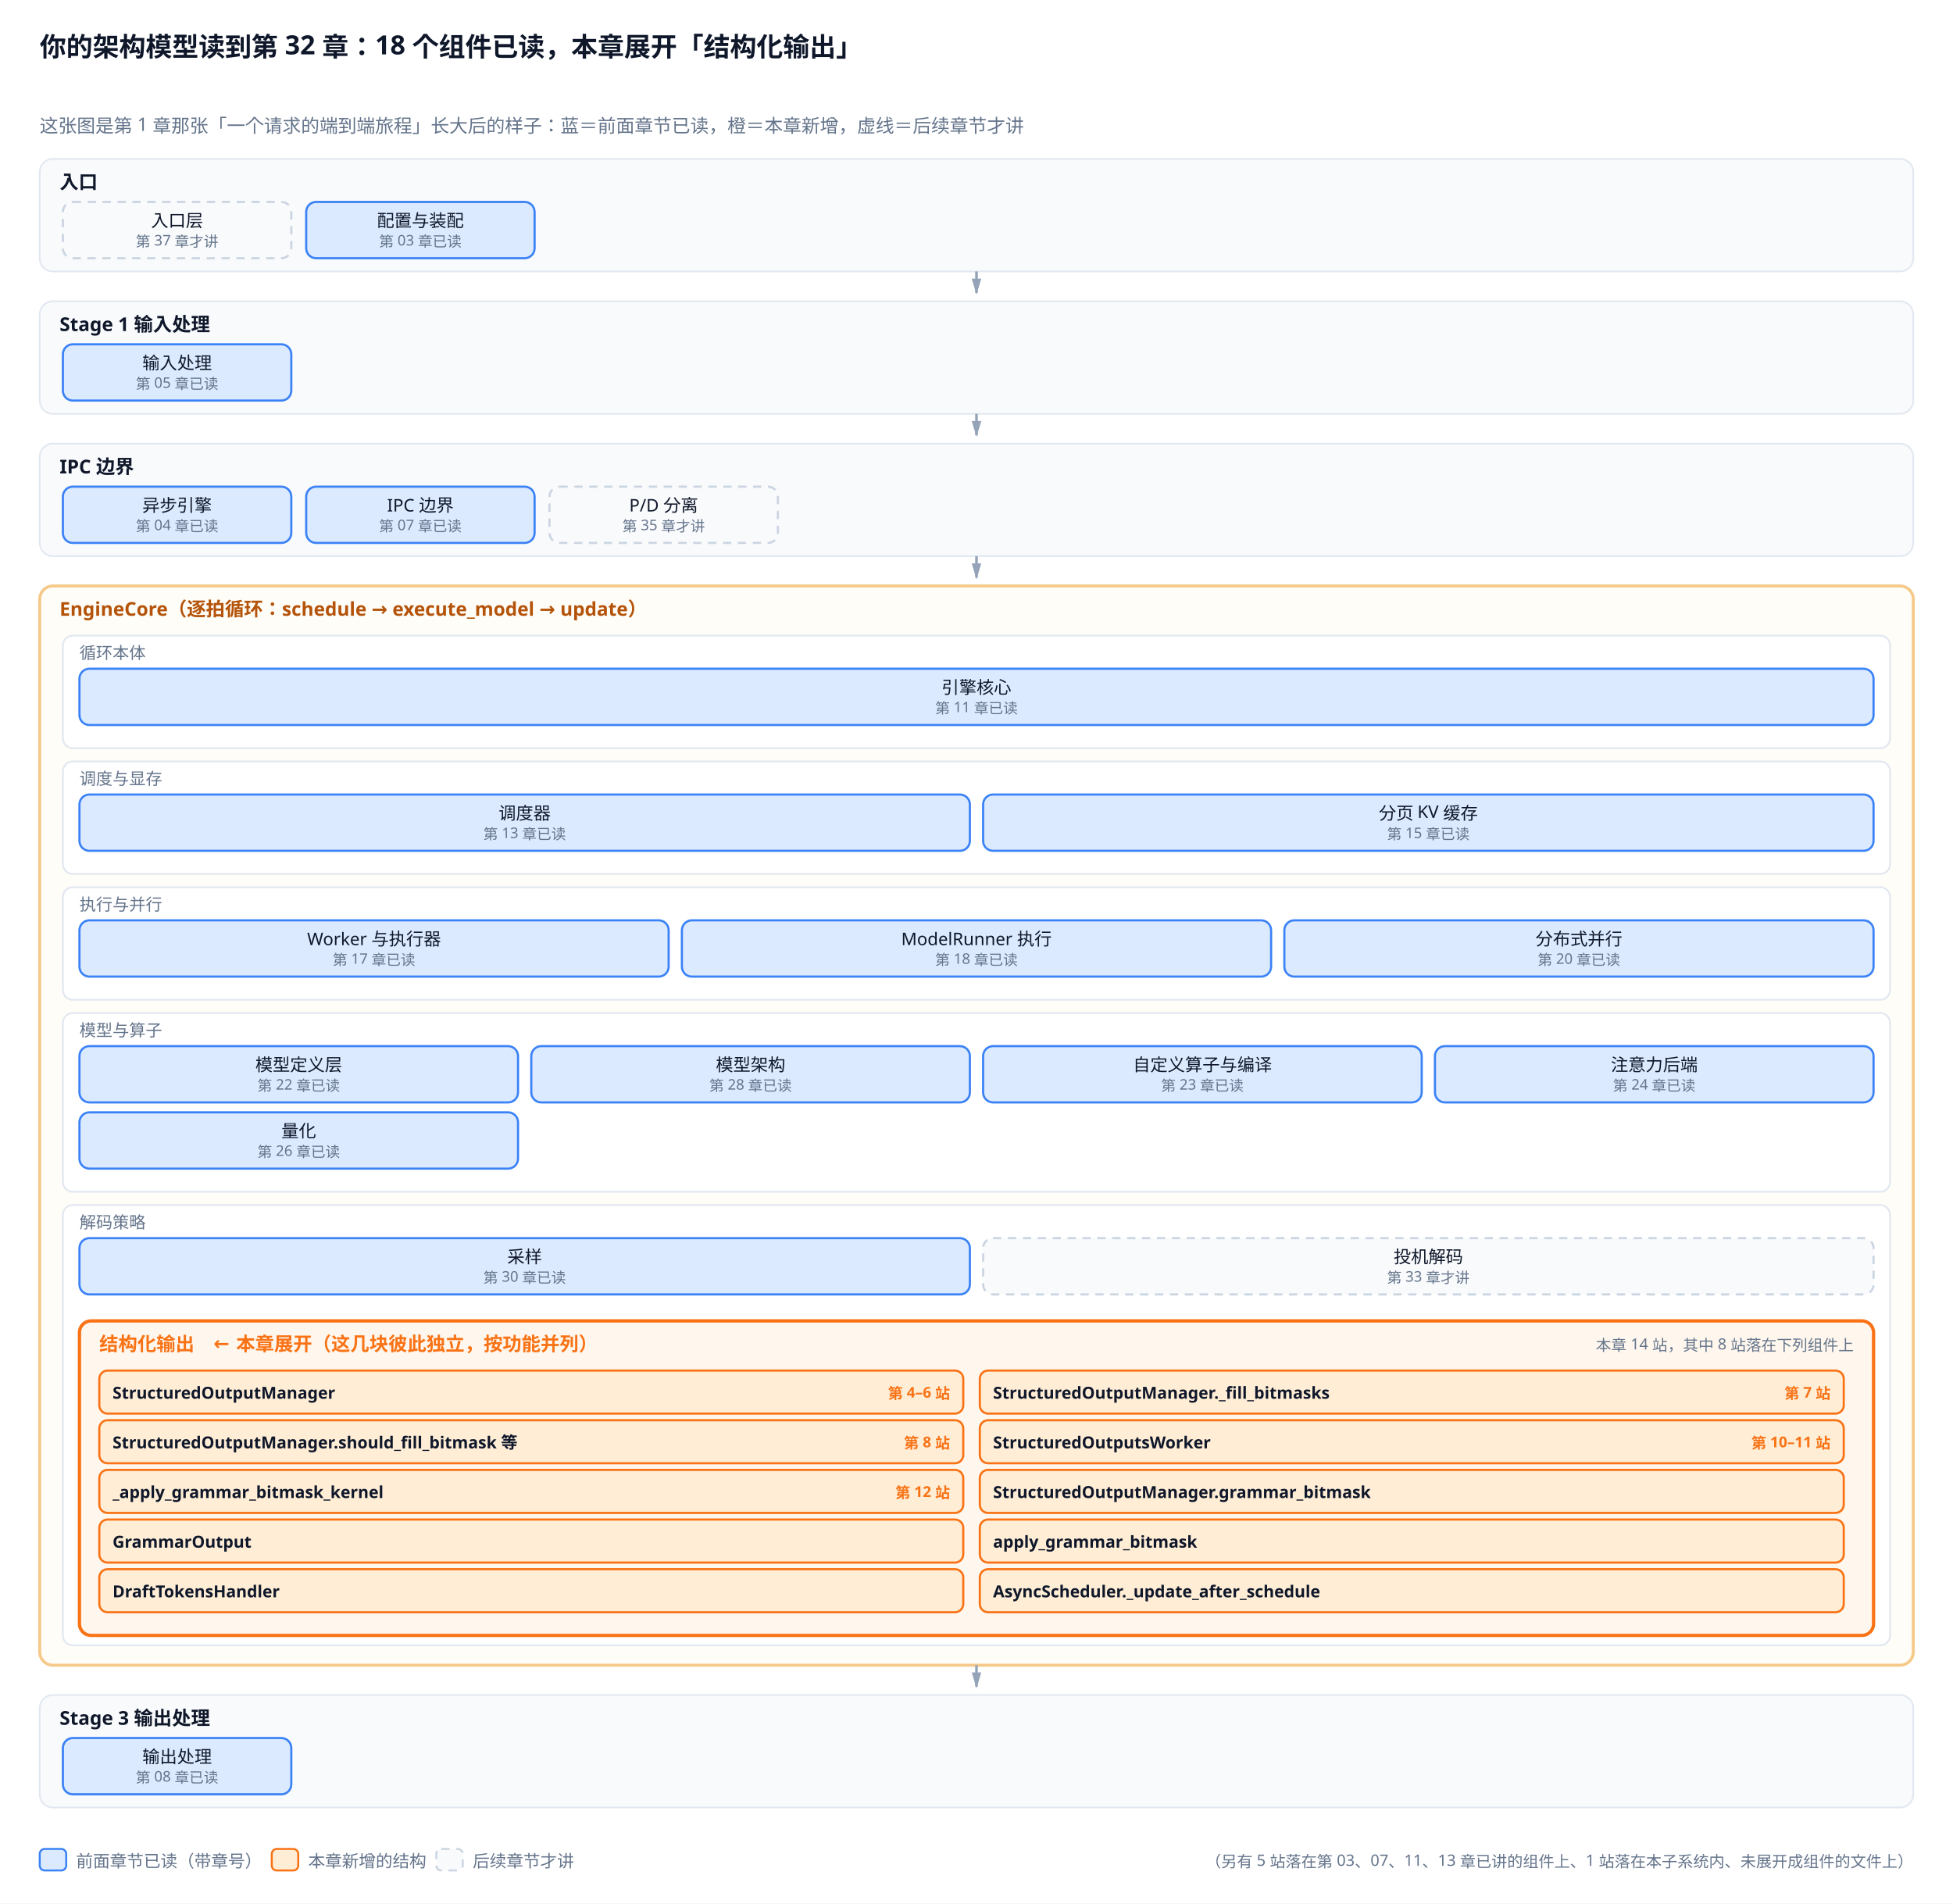
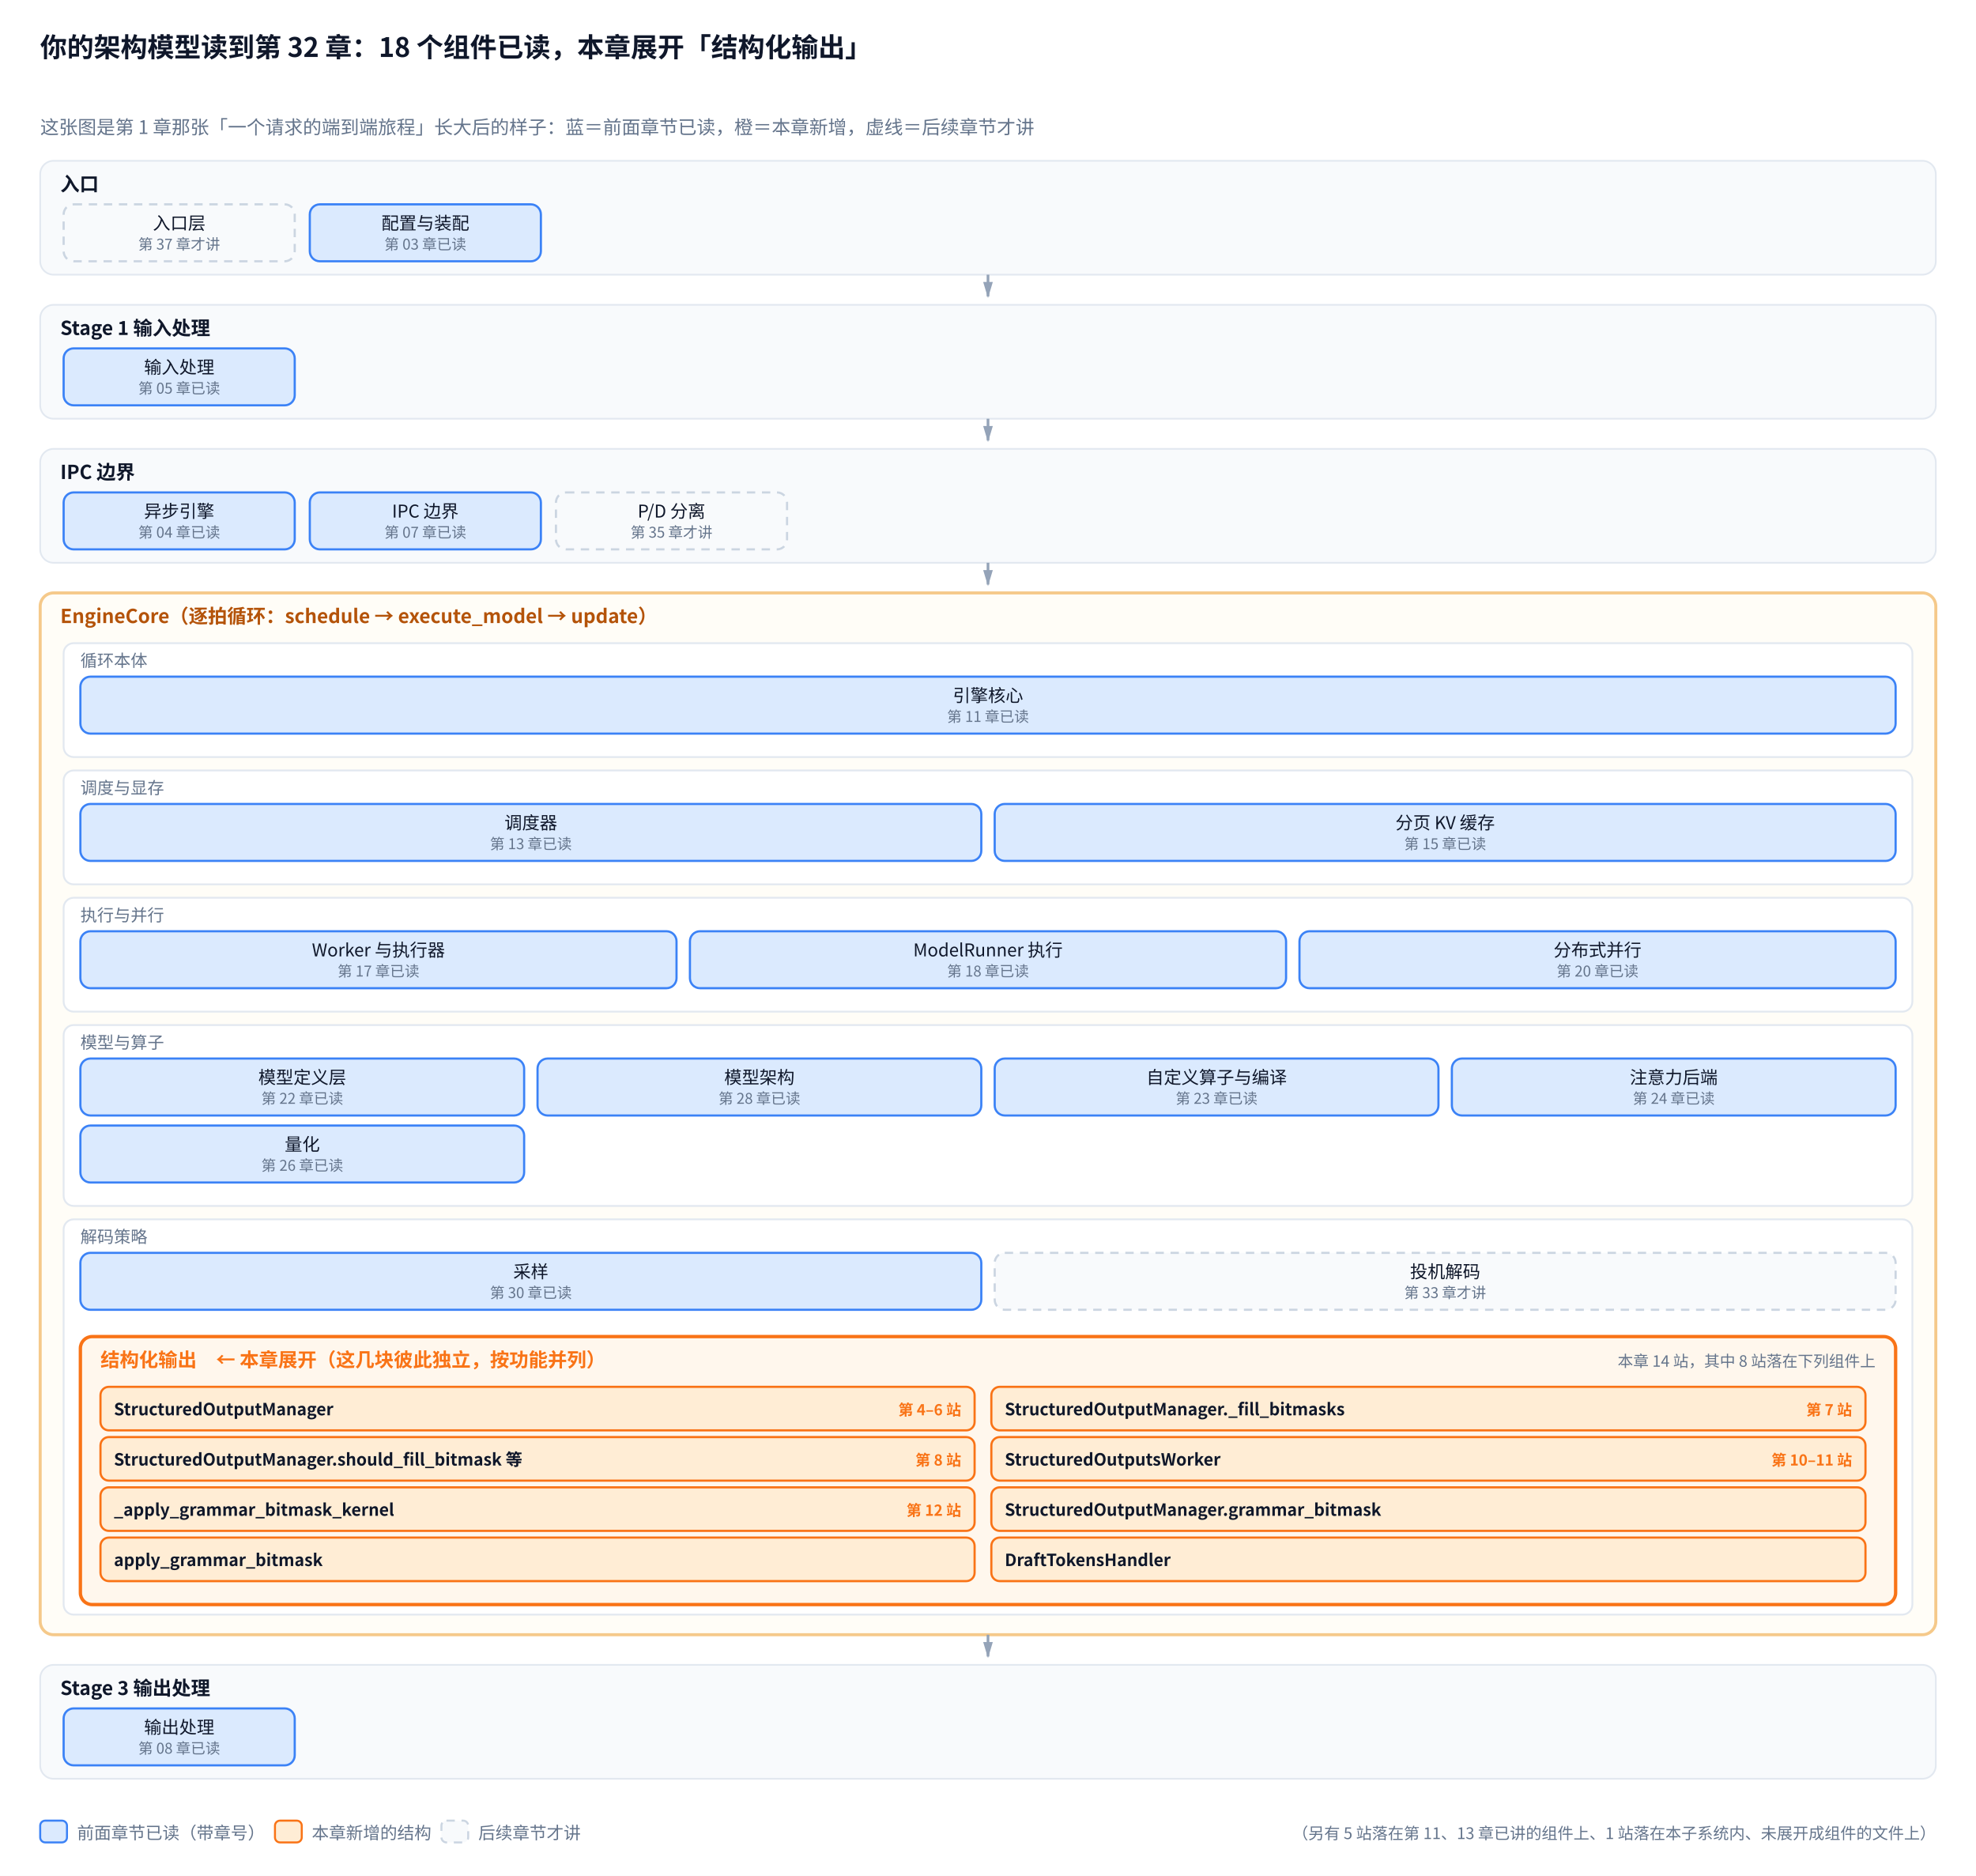
- <svg xmlns="http://www.w3.org/2000/svg" viewBox="0 0 1180 1150">
+ <svg xmlns="http://www.w3.org/2000/svg" viewBox="0 0 1180 1120">
  <defs>
    <marker id="a" viewBox="0 0 10 6" refX="9" refY="3" markerWidth="6" markerHeight="4" orient="auto">
      <path d="M0,0 L10,3 L0,6 Z" fill="#94a3b8" />
    </marker>
    <marker id="a2" viewBox="0 0 10 6" refX="9" refY="3" markerWidth="6" markerHeight="4" orient="auto">
      <path d="M0,0 L10,3 L0,6 Z" fill="#f97316" />
    </marker>
  </defs>
-   <rect width="1180" height="1150" fill="white" />
-   <text x="24" y="34" font-family="sans-serif" font-size="16" fill="#0f172a" font-weight="bold">你的架构模型读到第 32 章：18 个组件已读，本章展开「结构化输出」</text>
-   <text x="24.0" y="80.0" font-family="sans-serif" font-size="11.2" fill="#64748b" text-anchor="start">这张图是第 1 章那张「一个请求的端到端旅程」长大后的样子：蓝＝前面章节已读，橙＝本章新增，虚线＝后续章节才讲</text>
+   <rect width="1180" height="1120" fill="white" />
+   <text x="24" y="34" font-family="Microsoft YaHei, SimHei, Noto Sans CJK SC, PingFang SC, sans-serif" font-size="16" fill="#0f172a" font-weight="bold">你的架构模型读到第 32 章：18 个组件已读，本章展开「结构化输出」</text>
+   <text x="24.0" y="80.0" font-family="Microsoft YaHei, SimHei, Noto Sans CJK SC, PingFang SC, sans-serif" font-size="11.2" fill="#64748b" text-anchor="start">这张图是第 1 章那张「一个请求的端到端旅程」长大后的样子：蓝＝前面章节已读，橙＝本章新增，虚线＝后续章节才讲</text>
  <rect x="24.0" y="96.0" width="1132.0" height="68.0" rx="8" fill="#f8fafc" stroke="#e2e8f0" stroke-width="1.0" />
-   <text x="36.0" y="114.0" font-family="sans-serif" font-size="11.5" fill="#0f172a" text-anchor="start" font-weight="bold">入口</text>
+   <text x="36.0" y="114.0" font-family="Microsoft YaHei, SimHei, Noto Sans CJK SC, PingFang SC, sans-serif" font-size="11.5" fill="#0f172a" text-anchor="start" font-weight="bold">入口</text>
  <rect x="38.0" y="122.0" width="138.0" height="34.0" rx="6" fill="#f8fafc" stroke="#cbd5e1" stroke-width="1.3" stroke-dasharray="5,4" />
-   <text x="107.0" y="137.0" font-family="sans-serif" font-size="10.5" fill="#0f172a" text-anchor="middle">入口层</text>
-   <text x="107.0" y="149.0" font-family="sans-serif" font-size="8.8" fill="#64748b" text-anchor="middle">第 37 章才讲</text>
+   <text x="107.0" y="137.0" font-family="Microsoft YaHei, SimHei, Noto Sans CJK SC, PingFang SC, sans-serif" font-size="10.5" fill="#0f172a" text-anchor="middle">入口层</text>
+   <text x="107.0" y="149.0" font-family="Microsoft YaHei, SimHei, Noto Sans CJK SC, PingFang SC, sans-serif" font-size="8.8" fill="#64748b" text-anchor="middle">第 37 章才讲</text>
  <rect x="185.0" y="122.0" width="138.0" height="34.0" rx="6" fill="#dbeafe" stroke="#3b82f6" stroke-width="1.3" />
-   <text x="254.0" y="137.0" font-family="sans-serif" font-size="10.5" fill="#0f172a" text-anchor="middle">配置与装配</text>
-   <text x="254.0" y="149.0" font-family="sans-serif" font-size="8.8" fill="#64748b" text-anchor="middle">第 03 章已读</text>
+   <text x="254.0" y="137.0" font-family="Microsoft YaHei, SimHei, Noto Sans CJK SC, PingFang SC, sans-serif" font-size="10.5" fill="#0f172a" text-anchor="middle">配置与装配</text>
+   <text x="254.0" y="149.0" font-family="Microsoft YaHei, SimHei, Noto Sans CJK SC, PingFang SC, sans-serif" font-size="8.8" fill="#64748b" text-anchor="middle">第 03 章已读</text>
  <path d="M590.0,164.0 L590.0,177.0" stroke="#94a3b8" stroke-width="1.6" marker-end="url(#a)" />
  <rect x="24.0" y="182.0" width="1132.0" height="68.0" rx="8" fill="#f8fafc" stroke="#e2e8f0" stroke-width="1.0" />
-   <text x="36.0" y="200.0" font-family="sans-serif" font-size="11.5" fill="#0f172a" text-anchor="start" font-weight="bold">Stage 1 输入处理</text>
+   <text x="36.0" y="200.0" font-family="Microsoft YaHei, SimHei, Noto Sans CJK SC, PingFang SC, sans-serif" font-size="11.5" fill="#0f172a" text-anchor="start" font-weight="bold">Stage 1 输入处理</text>
  <rect x="38.0" y="208.0" width="138.0" height="34.0" rx="6" fill="#dbeafe" stroke="#3b82f6" stroke-width="1.3" />
-   <text x="107.0" y="223.0" font-family="sans-serif" font-size="10.5" fill="#0f172a" text-anchor="middle">输入处理</text>
-   <text x="107.0" y="235.0" font-family="sans-serif" font-size="8.8" fill="#64748b" text-anchor="middle">第 05 章已读</text>
+   <text x="107.0" y="223.0" font-family="Microsoft YaHei, SimHei, Noto Sans CJK SC, PingFang SC, sans-serif" font-size="10.5" fill="#0f172a" text-anchor="middle">输入处理</text>
+   <text x="107.0" y="235.0" font-family="Microsoft YaHei, SimHei, Noto Sans CJK SC, PingFang SC, sans-serif" font-size="8.8" fill="#64748b" text-anchor="middle">第 05 章已读</text>
  <path d="M590.0,250.0 L590.0,263.0" stroke="#94a3b8" stroke-width="1.6" marker-end="url(#a)" />
  <rect x="24.0" y="268.0" width="1132.0" height="68.0" rx="8" fill="#f8fafc" stroke="#e2e8f0" stroke-width="1.0" />
-   <text x="36.0" y="286.0" font-family="sans-serif" font-size="11.5" fill="#0f172a" text-anchor="start" font-weight="bold">IPC 边界</text>
+   <text x="36.0" y="286.0" font-family="Microsoft YaHei, SimHei, Noto Sans CJK SC, PingFang SC, sans-serif" font-size="11.5" fill="#0f172a" text-anchor="start" font-weight="bold">IPC 边界</text>
  <rect x="38.0" y="294.0" width="138.0" height="34.0" rx="6" fill="#dbeafe" stroke="#3b82f6" stroke-width="1.3" />
-   <text x="107.0" y="309.0" font-family="sans-serif" font-size="10.5" fill="#0f172a" text-anchor="middle">异步引擎</text>
-   <text x="107.0" y="321.0" font-family="sans-serif" font-size="8.8" fill="#64748b" text-anchor="middle">第 04 章已读</text>
+   <text x="107.0" y="309.0" font-family="Microsoft YaHei, SimHei, Noto Sans CJK SC, PingFang SC, sans-serif" font-size="10.5" fill="#0f172a" text-anchor="middle">异步引擎</text>
+   <text x="107.0" y="321.0" font-family="Microsoft YaHei, SimHei, Noto Sans CJK SC, PingFang SC, sans-serif" font-size="8.8" fill="#64748b" text-anchor="middle">第 04 章已读</text>
  <rect x="185.0" y="294.0" width="138.0" height="34.0" rx="6" fill="#dbeafe" stroke="#3b82f6" stroke-width="1.3" />
-   <text x="254.0" y="309.0" font-family="sans-serif" font-size="10.5" fill="#0f172a" text-anchor="middle">IPC 边界</text>
-   <text x="254.0" y="321.0" font-family="sans-serif" font-size="8.8" fill="#64748b" text-anchor="middle">第 07 章已读</text>
+   <text x="254.0" y="309.0" font-family="Microsoft YaHei, SimHei, Noto Sans CJK SC, PingFang SC, sans-serif" font-size="10.5" fill="#0f172a" text-anchor="middle">IPC 边界</text>
+   <text x="254.0" y="321.0" font-family="Microsoft YaHei, SimHei, Noto Sans CJK SC, PingFang SC, sans-serif" font-size="8.8" fill="#64748b" text-anchor="middle">第 07 章已读</text>
  <rect x="332.0" y="294.0" width="138.0" height="34.0" rx="6" fill="#f8fafc" stroke="#cbd5e1" stroke-width="1.3" stroke-dasharray="5,4" />
-   <text x="401.0" y="309.0" font-family="sans-serif" font-size="10.5" fill="#0f172a" text-anchor="middle">P/D 分离</text>
-   <text x="401.0" y="321.0" font-family="sans-serif" font-size="8.8" fill="#64748b" text-anchor="middle">第 35 章才讲</text>
+   <text x="401.0" y="309.0" font-family="Microsoft YaHei, SimHei, Noto Sans CJK SC, PingFang SC, sans-serif" font-size="10.5" fill="#0f172a" text-anchor="middle">P/D 分离</text>
+   <text x="401.0" y="321.0" font-family="Microsoft YaHei, SimHei, Noto Sans CJK SC, PingFang SC, sans-serif" font-size="8.8" fill="#64748b" text-anchor="middle">第 35 章才讲</text>
  <path d="M590.0,336.0 L590.0,349.0" stroke="#94a3b8" stroke-width="1.6" marker-end="url(#a)" />
-   <rect x="24.0" y="354.0" width="1132.0" height="652.0" rx="8" fill="#fffdf7" stroke="#f5c98a" stroke-width="1.8" />
-   <text x="36.0" y="372.0" font-family="sans-serif" font-size="11.5" fill="#b45309" text-anchor="start" font-weight="bold">EngineCore（逐拍循环：schedule → execute_model → update）</text>
+   <rect x="24.0" y="354.0" width="1132.0" height="622.0" rx="8" fill="#fffdf7" stroke="#f5c98a" stroke-width="1.8" />
+   <text x="36.0" y="372.0" font-family="Microsoft YaHei, SimHei, Noto Sans CJK SC, PingFang SC, sans-serif" font-size="11.5" fill="#b45309" text-anchor="start" font-weight="bold">EngineCore（逐拍循环：schedule → execute_model → update）</text>
  <rect x="38.0" y="384.0" width="1104.0" height="68.0" rx="6" fill="#ffffff" stroke="#e2e8f0" stroke-width="1.1" />
-   <text x="48.0" y="398.0" font-family="sans-serif" font-size="10" fill="#64748b" text-anchor="start">循环本体</text>
+   <text x="48.0" y="398.0" font-family="Microsoft YaHei, SimHei, Noto Sans CJK SC, PingFang SC, sans-serif" font-size="10" fill="#64748b" text-anchor="start">循环本体</text>
  <rect x="48.0" y="404.0" width="1084.0" height="34.0" rx="6" fill="#dbeafe" stroke="#3b82f6" stroke-width="1.3" />
-   <text x="590.0" y="419.0" font-family="sans-serif" font-size="10.5" fill="#0f172a" text-anchor="middle">引擎核心</text>
-   <text x="590.0" y="431.0" font-family="sans-serif" font-size="8.8" fill="#64748b" text-anchor="middle">第 11 章已读</text>
+   <text x="590.0" y="419.0" font-family="Microsoft YaHei, SimHei, Noto Sans CJK SC, PingFang SC, sans-serif" font-size="10.5" fill="#0f172a" text-anchor="middle">引擎核心</text>
+   <text x="590.0" y="431.0" font-family="Microsoft YaHei, SimHei, Noto Sans CJK SC, PingFang SC, sans-serif" font-size="8.8" fill="#64748b" text-anchor="middle">第 11 章已读</text>
  <rect x="38.0" y="460.0" width="1104.0" height="68.0" rx="6" fill="#ffffff" stroke="#e2e8f0" stroke-width="1.1" />
-   <text x="48.0" y="474.0" font-family="sans-serif" font-size="10" fill="#64748b" text-anchor="start">调度与显存</text>
+   <text x="48.0" y="474.0" font-family="Microsoft YaHei, SimHei, Noto Sans CJK SC, PingFang SC, sans-serif" font-size="10" fill="#64748b" text-anchor="start">调度与显存</text>
  <rect x="48.0" y="480.0" width="538.0" height="34.0" rx="6" fill="#dbeafe" stroke="#3b82f6" stroke-width="1.3" />
-   <text x="317.0" y="495.0" font-family="sans-serif" font-size="10.5" fill="#0f172a" text-anchor="middle">调度器</text>
-   <text x="317.0" y="507.0" font-family="sans-serif" font-size="8.8" fill="#64748b" text-anchor="middle">第 13 章已读</text>
+   <text x="317.0" y="495.0" font-family="Microsoft YaHei, SimHei, Noto Sans CJK SC, PingFang SC, sans-serif" font-size="10.5" fill="#0f172a" text-anchor="middle">调度器</text>
+   <text x="317.0" y="507.0" font-family="Microsoft YaHei, SimHei, Noto Sans CJK SC, PingFang SC, sans-serif" font-size="8.8" fill="#64748b" text-anchor="middle">第 13 章已读</text>
  <rect x="594.0" y="480.0" width="538.0" height="34.0" rx="6" fill="#dbeafe" stroke="#3b82f6" stroke-width="1.3" />
-   <text x="863.0" y="495.0" font-family="sans-serif" font-size="10.5" fill="#0f172a" text-anchor="middle">分页 KV 缓存</text>
-   <text x="863.0" y="507.0" font-family="sans-serif" font-size="8.8" fill="#64748b" text-anchor="middle">第 15 章已读</text>
+   <text x="863.0" y="495.0" font-family="Microsoft YaHei, SimHei, Noto Sans CJK SC, PingFang SC, sans-serif" font-size="10.5" fill="#0f172a" text-anchor="middle">分页 KV 缓存</text>
+   <text x="863.0" y="507.0" font-family="Microsoft YaHei, SimHei, Noto Sans CJK SC, PingFang SC, sans-serif" font-size="8.8" fill="#64748b" text-anchor="middle">第 15 章已读</text>
  <rect x="38.0" y="536.0" width="1104.0" height="68.0" rx="6" fill="#ffffff" stroke="#e2e8f0" stroke-width="1.1" />
-   <text x="48.0" y="550.0" font-family="sans-serif" font-size="10" fill="#64748b" text-anchor="start">执行与并行</text>
+   <text x="48.0" y="550.0" font-family="Microsoft YaHei, SimHei, Noto Sans CJK SC, PingFang SC, sans-serif" font-size="10" fill="#64748b" text-anchor="start">执行与并行</text>
  <rect x="48.0" y="556.0" width="356.0" height="34.0" rx="6" fill="#dbeafe" stroke="#3b82f6" stroke-width="1.3" />
-   <text x="226.0" y="571.0" font-family="sans-serif" font-size="10.5" fill="#0f172a" text-anchor="middle">Worker 与执行器</text>
-   <text x="226.0" y="583.0" font-family="sans-serif" font-size="8.8" fill="#64748b" text-anchor="middle">第 17 章已读</text>
+   <text x="226.0" y="571.0" font-family="Microsoft YaHei, SimHei, Noto Sans CJK SC, PingFang SC, sans-serif" font-size="10.5" fill="#0f172a" text-anchor="middle">Worker 与执行器</text>
+   <text x="226.0" y="583.0" font-family="Microsoft YaHei, SimHei, Noto Sans CJK SC, PingFang SC, sans-serif" font-size="8.8" fill="#64748b" text-anchor="middle">第 17 章已读</text>
  <rect x="412.0" y="556.0" width="356.0" height="34.0" rx="6" fill="#dbeafe" stroke="#3b82f6" stroke-width="1.3" />
-   <text x="590.0" y="571.0" font-family="sans-serif" font-size="10.5" fill="#0f172a" text-anchor="middle">ModelRunner 执行</text>
-   <text x="590.0" y="583.0" font-family="sans-serif" font-size="8.8" fill="#64748b" text-anchor="middle">第 18 章已读</text>
+   <text x="590.0" y="571.0" font-family="Microsoft YaHei, SimHei, Noto Sans CJK SC, PingFang SC, sans-serif" font-size="10.5" fill="#0f172a" text-anchor="middle">ModelRunner 执行</text>
+   <text x="590.0" y="583.0" font-family="Microsoft YaHei, SimHei, Noto Sans CJK SC, PingFang SC, sans-serif" font-size="8.8" fill="#64748b" text-anchor="middle">第 18 章已读</text>
  <rect x="776.0" y="556.0" width="356.0" height="34.0" rx="6" fill="#dbeafe" stroke="#3b82f6" stroke-width="1.3" />
-   <text x="954.0" y="571.0" font-family="sans-serif" font-size="10.5" fill="#0f172a" text-anchor="middle">分布式并行</text>
-   <text x="954.0" y="583.0" font-family="sans-serif" font-size="8.8" fill="#64748b" text-anchor="middle">第 20 章已读</text>
+   <text x="954.0" y="571.0" font-family="Microsoft YaHei, SimHei, Noto Sans CJK SC, PingFang SC, sans-serif" font-size="10.5" fill="#0f172a" text-anchor="middle">分布式并行</text>
+   <text x="954.0" y="583.0" font-family="Microsoft YaHei, SimHei, Noto Sans CJK SC, PingFang SC, sans-serif" font-size="8.8" fill="#64748b" text-anchor="middle">第 20 章已读</text>
  <rect x="38.0" y="612.0" width="1104.0" height="108.0" rx="6" fill="#ffffff" stroke="#e2e8f0" stroke-width="1.1" />
-   <text x="48.0" y="626.0" font-family="sans-serif" font-size="10" fill="#64748b" text-anchor="start">模型与算子</text>
+   <text x="48.0" y="626.0" font-family="Microsoft YaHei, SimHei, Noto Sans CJK SC, PingFang SC, sans-serif" font-size="10" fill="#64748b" text-anchor="start">模型与算子</text>
  <rect x="48.0" y="632.0" width="265.0" height="34.0" rx="6" fill="#dbeafe" stroke="#3b82f6" stroke-width="1.3" />
-   <text x="180.5" y="647.0" font-family="sans-serif" font-size="10.5" fill="#0f172a" text-anchor="middle">模型定义层</text>
-   <text x="180.5" y="659.0" font-family="sans-serif" font-size="8.8" fill="#64748b" text-anchor="middle">第 22 章已读</text>
+   <text x="180.5" y="647.0" font-family="Microsoft YaHei, SimHei, Noto Sans CJK SC, PingFang SC, sans-serif" font-size="10.5" fill="#0f172a" text-anchor="middle">模型定义层</text>
+   <text x="180.5" y="659.0" font-family="Microsoft YaHei, SimHei, Noto Sans CJK SC, PingFang SC, sans-serif" font-size="8.8" fill="#64748b" text-anchor="middle">第 22 章已读</text>
  <rect x="321.0" y="632.0" width="265.0" height="34.0" rx="6" fill="#dbeafe" stroke="#3b82f6" stroke-width="1.3" />
-   <text x="453.5" y="647.0" font-family="sans-serif" font-size="10.5" fill="#0f172a" text-anchor="middle">模型架构</text>
-   <text x="453.5" y="659.0" font-family="sans-serif" font-size="8.8" fill="#64748b" text-anchor="middle">第 28 章已读</text>
+   <text x="453.5" y="647.0" font-family="Microsoft YaHei, SimHei, Noto Sans CJK SC, PingFang SC, sans-serif" font-size="10.5" fill="#0f172a" text-anchor="middle">模型架构</text>
+   <text x="453.5" y="659.0" font-family="Microsoft YaHei, SimHei, Noto Sans CJK SC, PingFang SC, sans-serif" font-size="8.8" fill="#64748b" text-anchor="middle">第 28 章已读</text>
  <rect x="594.0" y="632.0" width="265.0" height="34.0" rx="6" fill="#dbeafe" stroke="#3b82f6" stroke-width="1.3" />
-   <text x="726.5" y="647.0" font-family="sans-serif" font-size="10.5" fill="#0f172a" text-anchor="middle">自定义算子与编译</text>
-   <text x="726.5" y="659.0" font-family="sans-serif" font-size="8.8" fill="#64748b" text-anchor="middle">第 23 章已读</text>
+   <text x="726.5" y="647.0" font-family="Microsoft YaHei, SimHei, Noto Sans CJK SC, PingFang SC, sans-serif" font-size="10.5" fill="#0f172a" text-anchor="middle">自定义算子与编译</text>
+   <text x="726.5" y="659.0" font-family="Microsoft YaHei, SimHei, Noto Sans CJK SC, PingFang SC, sans-serif" font-size="8.8" fill="#64748b" text-anchor="middle">第 23 章已读</text>
  <rect x="867.0" y="632.0" width="265.0" height="34.0" rx="6" fill="#dbeafe" stroke="#3b82f6" stroke-width="1.3" />
-   <text x="999.5" y="647.0" font-family="sans-serif" font-size="10.5" fill="#0f172a" text-anchor="middle">注意力后端</text>
-   <text x="999.5" y="659.0" font-family="sans-serif" font-size="8.8" fill="#64748b" text-anchor="middle">第 24 章已读</text>
+   <text x="999.5" y="647.0" font-family="Microsoft YaHei, SimHei, Noto Sans CJK SC, PingFang SC, sans-serif" font-size="10.5" fill="#0f172a" text-anchor="middle">注意力后端</text>
+   <text x="999.5" y="659.0" font-family="Microsoft YaHei, SimHei, Noto Sans CJK SC, PingFang SC, sans-serif" font-size="8.8" fill="#64748b" text-anchor="middle">第 24 章已读</text>
  <rect x="48.0" y="672.0" width="265.0" height="34.0" rx="6" fill="#dbeafe" stroke="#3b82f6" stroke-width="1.3" />
-   <text x="180.5" y="687.0" font-family="sans-serif" font-size="10.5" fill="#0f172a" text-anchor="middle">量化</text>
-   <text x="180.5" y="699.0" font-family="sans-serif" font-size="8.8" fill="#64748b" text-anchor="middle">第 26 章已读</text>
-   <rect x="38.0" y="728.0" width="1104.0" height="266.0" rx="6" fill="#ffffff" stroke="#e2e8f0" stroke-width="1.1" />
-   <text x="48.0" y="742.0" font-family="sans-serif" font-size="10" fill="#64748b" text-anchor="start">解码策略</text>
+   <text x="180.5" y="687.0" font-family="Microsoft YaHei, SimHei, Noto Sans CJK SC, PingFang SC, sans-serif" font-size="10.5" fill="#0f172a" text-anchor="middle">量化</text>
+   <text x="180.5" y="699.0" font-family="Microsoft YaHei, SimHei, Noto Sans CJK SC, PingFang SC, sans-serif" font-size="8.8" fill="#64748b" text-anchor="middle">第 26 章已读</text>
+   <rect x="38.0" y="728.0" width="1104.0" height="236.0" rx="6" fill="#ffffff" stroke="#e2e8f0" stroke-width="1.1" />
+   <text x="48.0" y="742.0" font-family="Microsoft YaHei, SimHei, Noto Sans CJK SC, PingFang SC, sans-serif" font-size="10" fill="#64748b" text-anchor="start">解码策略</text>
  <rect x="48.0" y="748.0" width="538.0" height="34.0" rx="6" fill="#dbeafe" stroke="#3b82f6" stroke-width="1.3" />
-   <text x="317.0" y="763.0" font-family="sans-serif" font-size="10.5" fill="#0f172a" text-anchor="middle">采样</text>
-   <text x="317.0" y="775.0" font-family="sans-serif" font-size="8.8" fill="#64748b" text-anchor="middle">第 30 章已读</text>
+   <text x="317.0" y="763.0" font-family="Microsoft YaHei, SimHei, Noto Sans CJK SC, PingFang SC, sans-serif" font-size="10.5" fill="#0f172a" text-anchor="middle">采样</text>
+   <text x="317.0" y="775.0" font-family="Microsoft YaHei, SimHei, Noto Sans CJK SC, PingFang SC, sans-serif" font-size="8.8" fill="#64748b" text-anchor="middle">第 30 章已读</text>
  <rect x="594.0" y="748.0" width="538.0" height="34.0" rx="6" fill="#f8fafc" stroke="#cbd5e1" stroke-width="1.3" stroke-dasharray="5,4" />
-   <text x="863.0" y="763.0" font-family="sans-serif" font-size="10.5" fill="#0f172a" text-anchor="middle">投机解码</text>
-   <text x="863.0" y="775.0" font-family="sans-serif" font-size="8.8" fill="#64748b" text-anchor="middle">第 33 章才讲</text>
-   <rect x="48.0" y="798.0" width="1084.0" height="190.0" rx="7" fill="#fff7ed" stroke="#f97316" stroke-width="2.0" />
-   <text x="60.0" y="816.0" font-family="sans-serif" font-size="11.5" fill="#f97316" text-anchor="start" font-weight="bold">结构化输出　← 本章展开（这几块彼此独立，按功能并列）</text>
-   <text x="1120.0" y="816.0" font-family="sans-serif" font-size="9.3" fill="#64748b" text-anchor="end">本章 14 站，其中 8 站落在下列组件上</text>
+   <text x="863.0" y="763.0" font-family="Microsoft YaHei, SimHei, Noto Sans CJK SC, PingFang SC, sans-serif" font-size="10.5" fill="#0f172a" text-anchor="middle">投机解码</text>
+   <text x="863.0" y="775.0" font-family="Microsoft YaHei, SimHei, Noto Sans CJK SC, PingFang SC, sans-serif" font-size="8.8" fill="#64748b" text-anchor="middle">第 33 章才讲</text>
+   <rect x="48.0" y="798.0" width="1084.0" height="160.0" rx="7" fill="#fff7ed" stroke="#f97316" stroke-width="2.0" />
+   <text x="60.0" y="816.0" font-family="Microsoft YaHei, SimHei, Noto Sans CJK SC, PingFang SC, sans-serif" font-size="11.5" fill="#f97316" text-anchor="start" font-weight="bold">结构化输出　← 本章展开（这几块彼此独立，按功能并列）</text>
+   <text x="1120.0" y="816.0" font-family="Microsoft YaHei, SimHei, Noto Sans CJK SC, PingFang SC, sans-serif" font-size="9.3" fill="#64748b" text-anchor="end">本章 14 站，其中 8 站落在下列组件上</text>
  <rect x="60.0" y="828.0" width="522.0" height="26.0" rx="5" fill="#ffedd5" stroke="#f97316" stroke-width="1.3" />
-   <text x="68.0" y="845.0" font-family="sans-serif" font-size="10" fill="#0f172a" text-anchor="start" font-weight="bold">StructuredOutputManager</text>
-   <text x="574.0" y="845.0" font-family="sans-serif" font-size="9" fill="#f97316" text-anchor="end" font-weight="bold">第 4–6 站</text>
+   <text x="68.0" y="845.0" font-family="Microsoft YaHei, SimHei, Noto Sans CJK SC, PingFang SC, sans-serif" font-size="10" fill="#0f172a" text-anchor="start" font-weight="bold">StructuredOutputManager</text>
+   <text x="574.0" y="845.0" font-family="Microsoft YaHei, SimHei, Noto Sans CJK SC, PingFang SC, sans-serif" font-size="9" fill="#f97316" text-anchor="end" font-weight="bold">第 4–6 站</text>
  <rect x="592.0" y="828.0" width="522.0" height="26.0" rx="5" fill="#ffedd5" stroke="#f97316" stroke-width="1.3" />
-   <text x="600.0" y="845.0" font-family="sans-serif" font-size="10" fill="#0f172a" text-anchor="start" font-weight="bold">StructuredOutputManager._fill_bitmasks</text>
-   <text x="1106.0" y="845.0" font-family="sans-serif" font-size="9" fill="#f97316" text-anchor="end" font-weight="bold">第 7 站</text>
+   <text x="600.0" y="845.0" font-family="Microsoft YaHei, SimHei, Noto Sans CJK SC, PingFang SC, sans-serif" font-size="10" fill="#0f172a" text-anchor="start" font-weight="bold">StructuredOutputManager._fill_bitmasks</text>
+   <text x="1106.0" y="845.0" font-family="Microsoft YaHei, SimHei, Noto Sans CJK SC, PingFang SC, sans-serif" font-size="9" fill="#f97316" text-anchor="end" font-weight="bold">第 7 站</text>
  <rect x="60.0" y="858.0" width="522.0" height="26.0" rx="5" fill="#ffedd5" stroke="#f97316" stroke-width="1.3" />
-   <text x="68.0" y="875.0" font-family="sans-serif" font-size="10" fill="#0f172a" text-anchor="start" font-weight="bold">StructuredOutputManager.should_fill_bitmask 等</text>
-   <text x="574.0" y="875.0" font-family="sans-serif" font-size="9" fill="#f97316" text-anchor="end" font-weight="bold">第 8 站</text>
+   <text x="68.0" y="875.0" font-family="Microsoft YaHei, SimHei, Noto Sans CJK SC, PingFang SC, sans-serif" font-size="10" fill="#0f172a" text-anchor="start" font-weight="bold">StructuredOutputManager.should_fill_bitmask 等</text>
+   <text x="574.0" y="875.0" font-family="Microsoft YaHei, SimHei, Noto Sans CJK SC, PingFang SC, sans-serif" font-size="9" fill="#f97316" text-anchor="end" font-weight="bold">第 8 站</text>
  <rect x="592.0" y="858.0" width="522.0" height="26.0" rx="5" fill="#ffedd5" stroke="#f97316" stroke-width="1.3" />
-   <text x="600.0" y="875.0" font-family="sans-serif" font-size="10" fill="#0f172a" text-anchor="start" font-weight="bold">StructuredOutputsWorker</text>
-   <text x="1106.0" y="875.0" font-family="sans-serif" font-size="9" fill="#f97316" text-anchor="end" font-weight="bold">第 10–11 站</text>
+   <text x="600.0" y="875.0" font-family="Microsoft YaHei, SimHei, Noto Sans CJK SC, PingFang SC, sans-serif" font-size="10" fill="#0f172a" text-anchor="start" font-weight="bold">StructuredOutputsWorker</text>
+   <text x="1106.0" y="875.0" font-family="Microsoft YaHei, SimHei, Noto Sans CJK SC, PingFang SC, sans-serif" font-size="9" fill="#f97316" text-anchor="end" font-weight="bold">第 10–11 站</text>
  <rect x="60.0" y="888.0" width="522.0" height="26.0" rx="5" fill="#ffedd5" stroke="#f97316" stroke-width="1.3" />
-   <text x="68.0" y="905.0" font-family="sans-serif" font-size="10" fill="#0f172a" text-anchor="start" font-weight="bold">_apply_grammar_bitmask_kernel</text>
-   <text x="574.0" y="905.0" font-family="sans-serif" font-size="9" fill="#f97316" text-anchor="end" font-weight="bold">第 12 站</text>
+   <text x="68.0" y="905.0" font-family="Microsoft YaHei, SimHei, Noto Sans CJK SC, PingFang SC, sans-serif" font-size="10" fill="#0f172a" text-anchor="start" font-weight="bold">_apply_grammar_bitmask_kernel</text>
+   <text x="574.0" y="905.0" font-family="Microsoft YaHei, SimHei, Noto Sans CJK SC, PingFang SC, sans-serif" font-size="9" fill="#f97316" text-anchor="end" font-weight="bold">第 12 站</text>
  <rect x="592.0" y="888.0" width="522.0" height="26.0" rx="5" fill="#ffedd5" stroke="#f97316" stroke-width="1.3" />
-   <text x="600.0" y="905.0" font-family="sans-serif" font-size="10" fill="#0f172a" text-anchor="start" font-weight="bold">StructuredOutputManager.grammar_bitmask</text>
+   <text x="600.0" y="905.0" font-family="Microsoft YaHei, SimHei, Noto Sans CJK SC, PingFang SC, sans-serif" font-size="10" fill="#0f172a" text-anchor="start" font-weight="bold">StructuredOutputManager.grammar_bitmask</text>
  <rect x="60.0" y="918.0" width="522.0" height="26.0" rx="5" fill="#ffedd5" stroke="#f97316" stroke-width="1.3" />
-   <text x="68.0" y="935.0" font-family="sans-serif" font-size="10" fill="#0f172a" text-anchor="start" font-weight="bold">GrammarOutput</text>
+   <text x="68.0" y="935.0" font-family="Microsoft YaHei, SimHei, Noto Sans CJK SC, PingFang SC, sans-serif" font-size="10" fill="#0f172a" text-anchor="start" font-weight="bold">apply_grammar_bitmask</text>
  <rect x="592.0" y="918.0" width="522.0" height="26.0" rx="5" fill="#ffedd5" stroke="#f97316" stroke-width="1.3" />
-   <text x="600.0" y="935.0" font-family="sans-serif" font-size="10" fill="#0f172a" text-anchor="start" font-weight="bold">apply_grammar_bitmask</text>
-   <rect x="60.0" y="948.0" width="522.0" height="26.0" rx="5" fill="#ffedd5" stroke="#f97316" stroke-width="1.3" />
-   <text x="68.0" y="965.0" font-family="sans-serif" font-size="10" fill="#0f172a" text-anchor="start" font-weight="bold">DraftTokensHandler</text>
-   <rect x="592.0" y="948.0" width="522.0" height="26.0" rx="5" fill="#ffedd5" stroke="#f97316" stroke-width="1.3" />
-   <text x="600.0" y="965.0" font-family="sans-serif" font-size="10" fill="#0f172a" text-anchor="start" font-weight="bold">AsyncScheduler._update_after_schedule</text>
-   <path d="M590.0,1006.0 L590.0,1019.0" stroke="#94a3b8" stroke-width="1.6" marker-end="url(#a)" />
-   <rect x="24.0" y="1024.0" width="1132.0" height="68.0" rx="8" fill="#f8fafc" stroke="#e2e8f0" stroke-width="1.0" />
-   <text x="36.0" y="1042.0" font-family="sans-serif" font-size="11.5" fill="#0f172a" text-anchor="start" font-weight="bold">Stage 3 输出处理</text>
-   <rect x="38.0" y="1050.0" width="138.0" height="34.0" rx="6" fill="#dbeafe" stroke="#3b82f6" stroke-width="1.3" />
-   <text x="107.0" y="1065.0" font-family="sans-serif" font-size="10.5" fill="#0f172a" text-anchor="middle">输出处理</text>
-   <text x="107.0" y="1077.0" font-family="sans-serif" font-size="8.8" fill="#64748b" text-anchor="middle">第 08 章已读</text>
-   <rect x="24.0" y="1117.0" width="16.0" height="13.0" rx="3" fill="#dbeafe" stroke="#3b82f6" stroke-width="1.2" />
-   <text x="46.0" y="1128.0" font-family="sans-serif" font-size="10.2" fill="#64748b" text-anchor="start">前面章节已读（带章号）</text>
-   <rect x="164.2" y="1117.0" width="16.0" height="13.0" rx="3" fill="#ffedd5" stroke="#f97316" stroke-width="1.2" />
-   <text x="186.2" y="1128.0" font-family="sans-serif" font-size="10.2" fill="#64748b" text-anchor="start">本章新增的结构</text>
-   <rect x="263.6" y="1117.0" width="16.0" height="13.0" rx="3" fill="#f8fafc" stroke="#cbd5e1" stroke-width="1.2" stroke-dasharray="5,4" />
-   <text x="285.6" y="1128.0" font-family="sans-serif" font-size="10.2" fill="#64748b" text-anchor="start">后续章节才讲</text>
-   <text x="1156.0" y="1128.0" font-family="sans-serif" font-size="9.5" fill="#64748b" text-anchor="end">（另有 5 站落在第 03、07、11、13 章已讲的组件上、1 站落在本子系统内、未展开成组件的文件上）</text>
+   <text x="600.0" y="935.0" font-family="Microsoft YaHei, SimHei, Noto Sans CJK SC, PingFang SC, sans-serif" font-size="10" fill="#0f172a" text-anchor="start" font-weight="bold">DraftTokensHandler</text>
+   <path d="M590.0,976.0 L590.0,989.0" stroke="#94a3b8" stroke-width="1.6" marker-end="url(#a)" />
+   <rect x="24.0" y="994.0" width="1132.0" height="68.0" rx="8" fill="#f8fafc" stroke="#e2e8f0" stroke-width="1.0" />
+   <text x="36.0" y="1012.0" font-family="Microsoft YaHei, SimHei, Noto Sans CJK SC, PingFang SC, sans-serif" font-size="11.5" fill="#0f172a" text-anchor="start" font-weight="bold">Stage 3 输出处理</text>
+   <rect x="38.0" y="1020.0" width="138.0" height="34.0" rx="6" fill="#dbeafe" stroke="#3b82f6" stroke-width="1.3" />
+   <text x="107.0" y="1035.0" font-family="Microsoft YaHei, SimHei, Noto Sans CJK SC, PingFang SC, sans-serif" font-size="10.5" fill="#0f172a" text-anchor="middle">输出处理</text>
+   <text x="107.0" y="1047.0" font-family="Microsoft YaHei, SimHei, Noto Sans CJK SC, PingFang SC, sans-serif" font-size="8.8" fill="#64748b" text-anchor="middle">第 08 章已读</text>
+   <rect x="24.0" y="1087.0" width="16.0" height="13.0" rx="3" fill="#dbeafe" stroke="#3b82f6" stroke-width="1.2" />
+   <text x="46.0" y="1098.0" font-family="Microsoft YaHei, SimHei, Noto Sans CJK SC, PingFang SC, sans-serif" font-size="10.2" fill="#64748b" text-anchor="start">前面章节已读（带章号）</text>
+   <rect x="164.2" y="1087.0" width="16.0" height="13.0" rx="3" fill="#ffedd5" stroke="#f97316" stroke-width="1.2" />
+   <text x="186.2" y="1098.0" font-family="Microsoft YaHei, SimHei, Noto Sans CJK SC, PingFang SC, sans-serif" font-size="10.2" fill="#64748b" text-anchor="start">本章新增的结构</text>
+   <rect x="263.6" y="1087.0" width="16.0" height="13.0" rx="3" fill="#f8fafc" stroke="#cbd5e1" stroke-width="1.2" stroke-dasharray="5,4" />
+   <text x="285.6" y="1098.0" font-family="Microsoft YaHei, SimHei, Noto Sans CJK SC, PingFang SC, sans-serif" font-size="10.2" fill="#64748b" text-anchor="start">后续章节才讲</text>
+   <text x="1156.0" y="1098.0" font-family="Microsoft YaHei, SimHei, Noto Sans CJK SC, PingFang SC, sans-serif" font-size="9.5" fill="#64748b" text-anchor="end">（另有 5 站落在第 11、13 章已讲的组件上、1 站落在本子系统内、未展开成组件的文件上）</text>
</svg>
